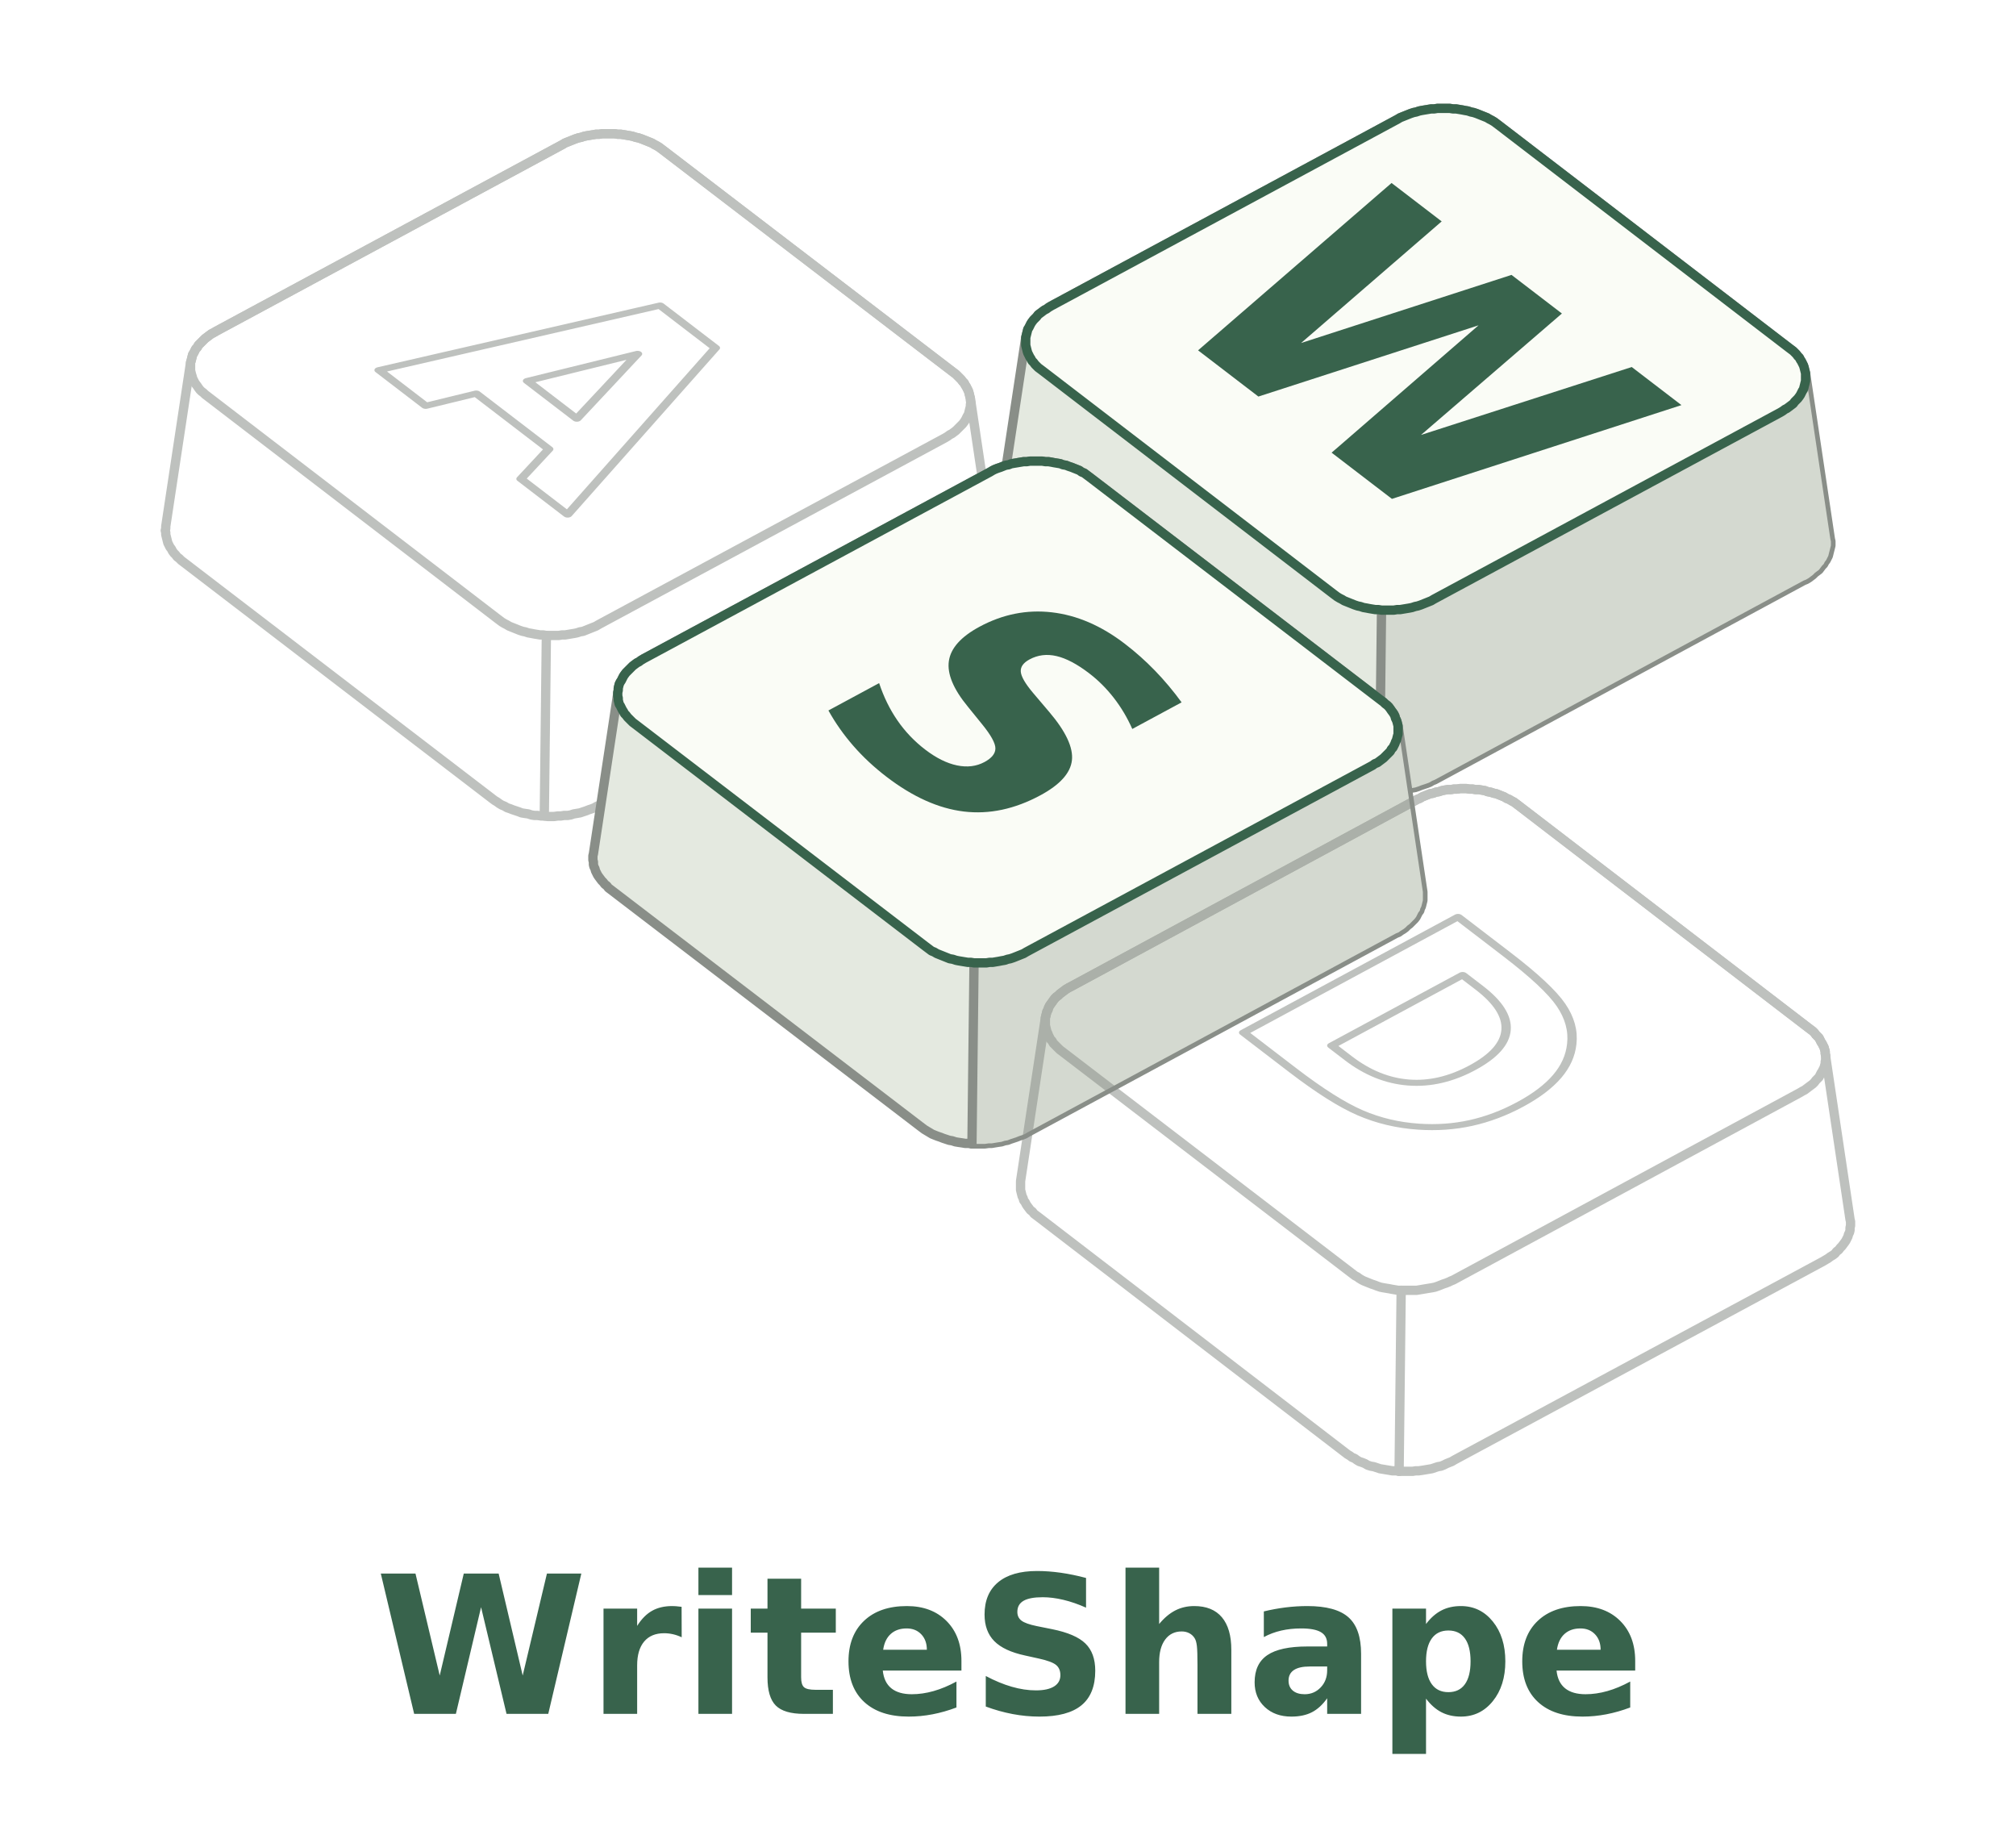
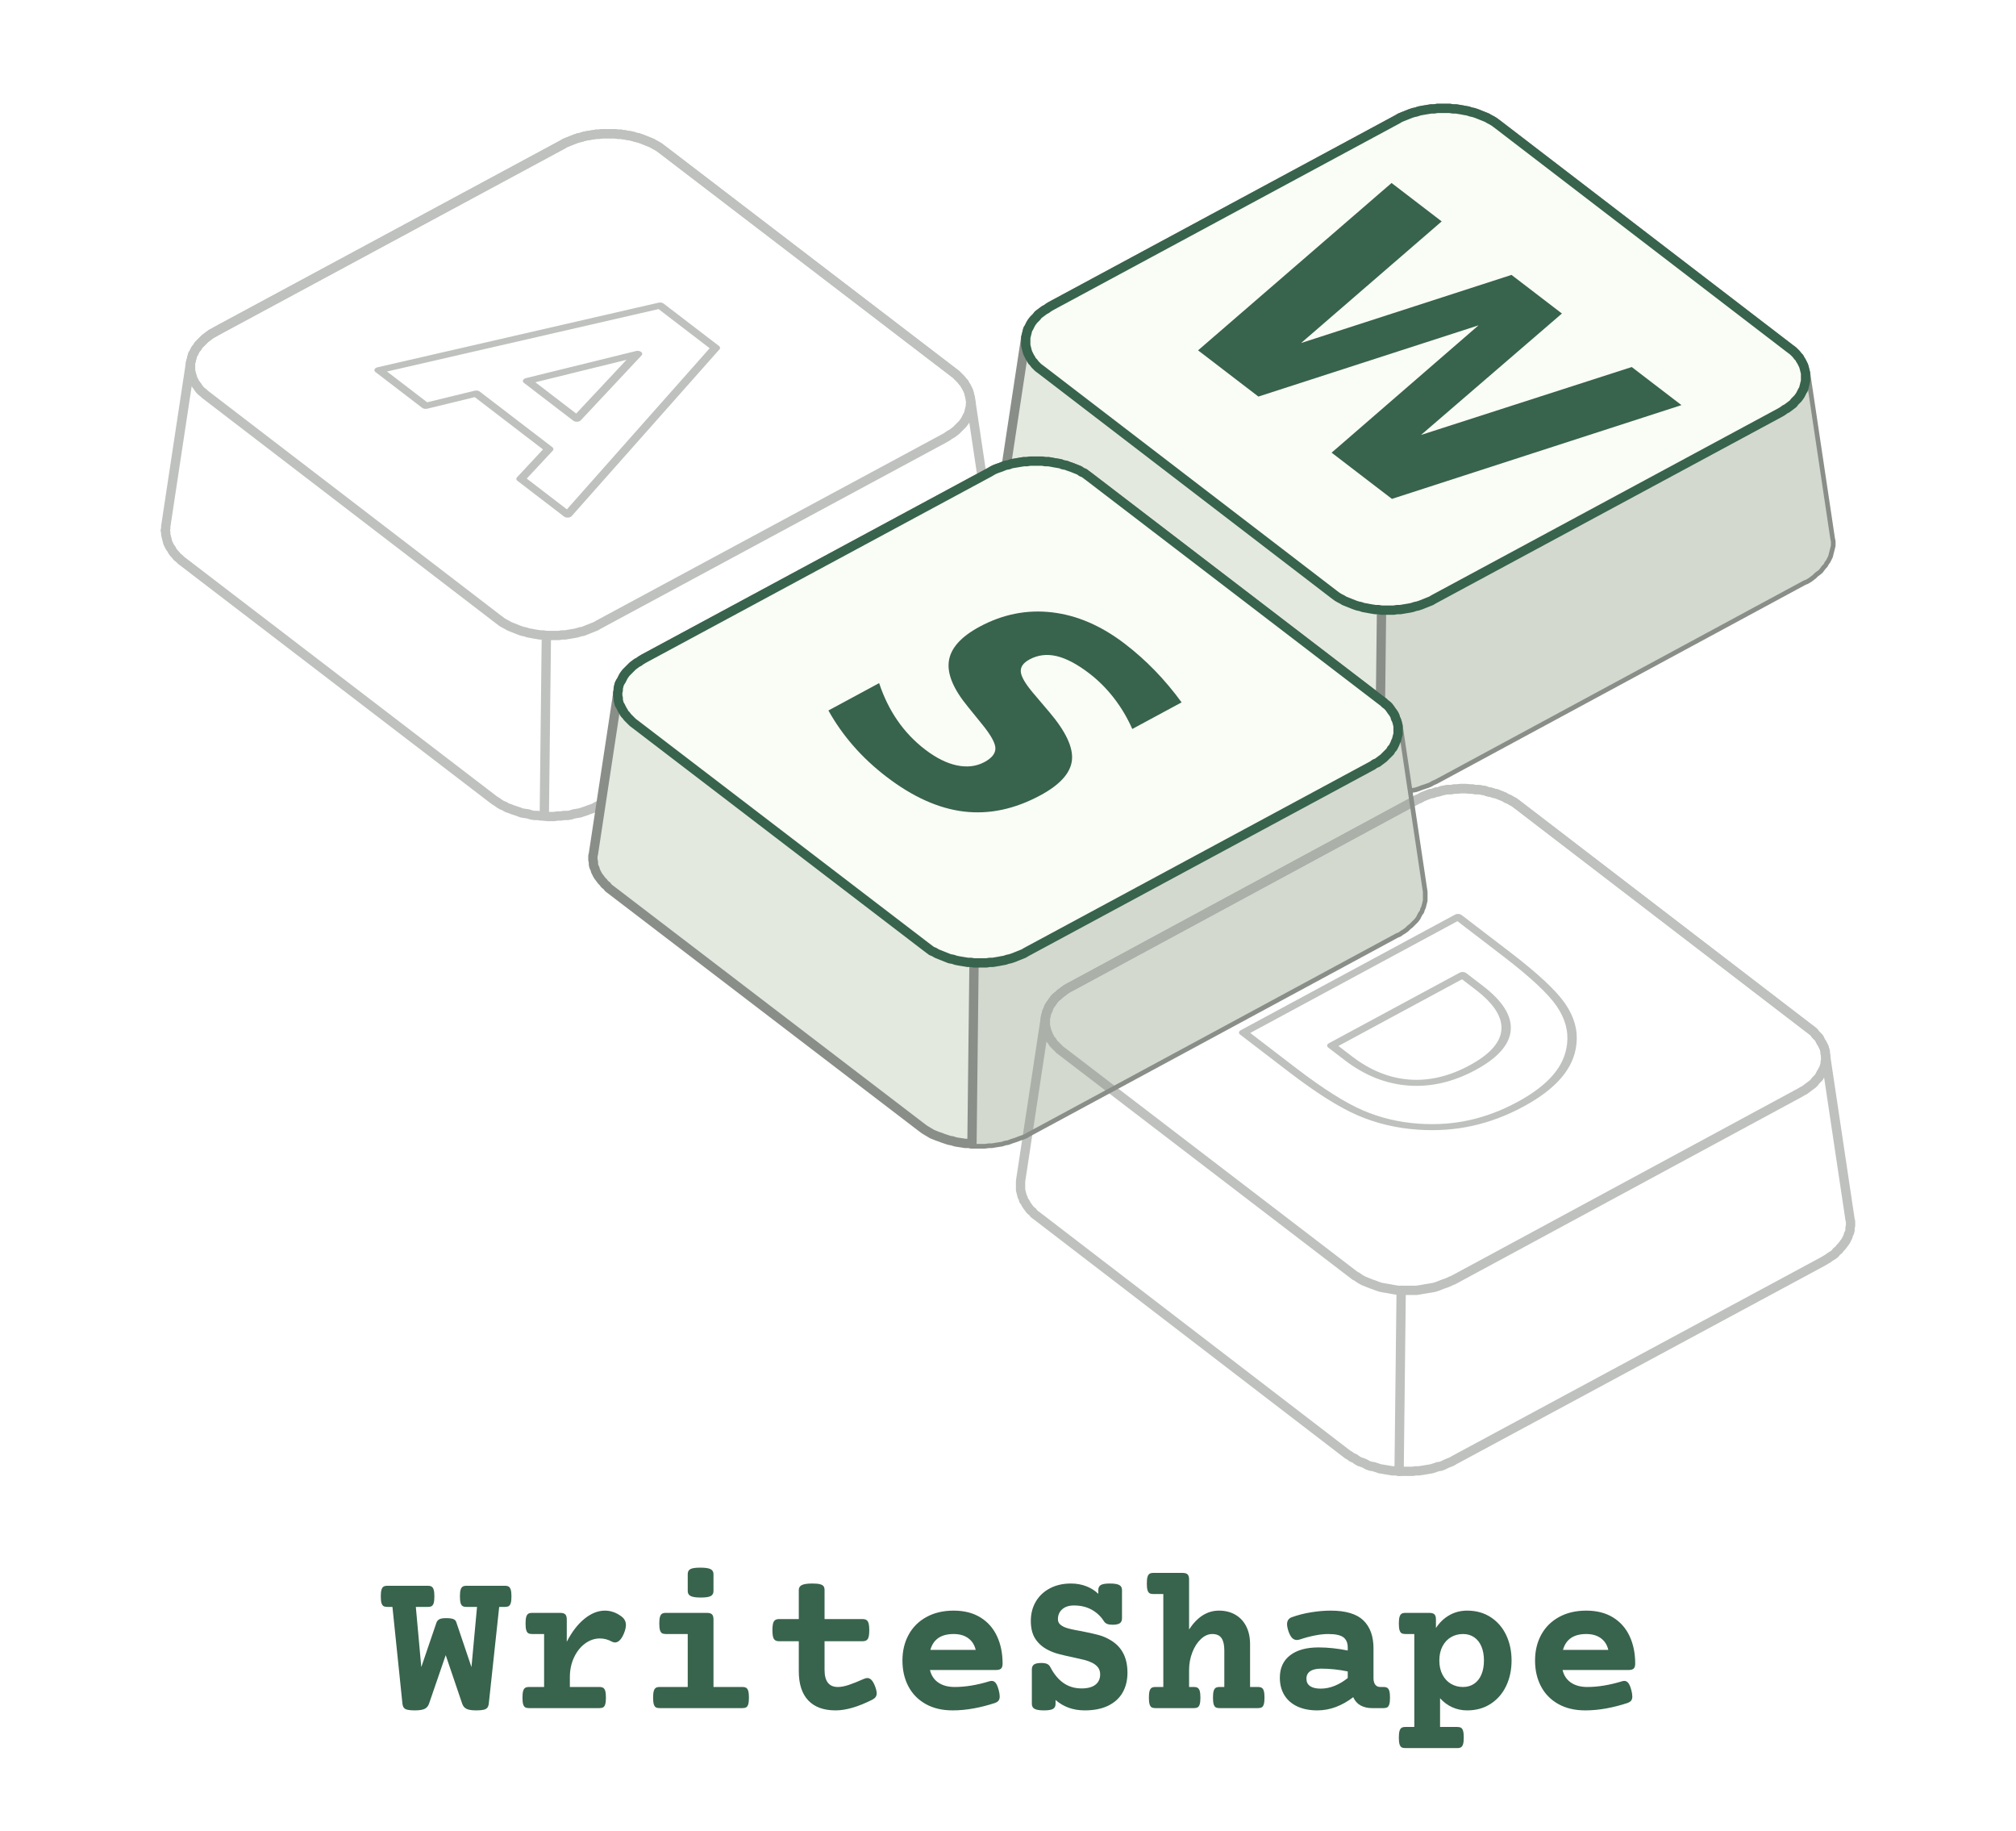
- <svg xmlns="http://www.w3.org/2000/svg" width="900" height="819" viewBox="0 0 900 819" fill="none" role="img" aria-label="WriteShape" focusable="false">
+ <svg xmlns="http://www.w3.org/2000/svg" width="900" height="817" viewBox="0 0 900 817" fill="none" role="img" aria-label="WriteShape" focusable="false">
  <g transform="translate(631.9877 233.9838) scale(230.8589)">
    <g>
      <polygon points="-0.803,-0.037 -0.803,-0.041 -0.802,-0.045 -0.754,-0.361 -0.753,-0.365 -0.752,-0.369 -0.751,-0.373 -0.75,-0.377 -0.748,-0.38 -0.746,-0.384 -0.744,-0.388 -0.742,-0.391 -0.739,-0.395 -0.736,-0.398 -0.733,-0.401 -0.73,-0.405 -0.726,-0.408 -0.722,-0.411 -0.718,-0.414 -0.714,-0.416 -0.71,-0.419 -0.705,-0.422 -0.035,-0.783 -0.03,-0.786 -0.025,-0.788 -0.02,-0.79 -0.015,-0.792 -0.01,-0.794 -0.004,-0.796 0.001,-0.797 0.007,-0.799 0.012,-0.8 0.018,-0.801 0.024,-0.802 0.03,-0.803 0.036,-0.803 0.042,-0.804 0.048,-0.804 0.054,-0.804 0.06,-0.804 0.066,-0.804 0.072,-0.803 0.078,-0.803 0.084,-0.802 0.09,-0.801 0.095,-0.8 0.101,-0.799 0.107,-0.797 0.112,-0.796 0.118,-0.794 0.123,-0.792 0.128,-0.79 0.133,-0.788 0.138,-0.786 0.143,-0.783 0.147,-0.781 0.152,-0.778 0.156,-0.775 0.16,-0.772 0.722,-0.341 0.726,-0.338 0.73,-0.335 0.733,-0.332 0.736,-0.329 0.739,-0.325 0.742,-0.322 0.744,-0.318 0.746,-0.315 0.748,-0.311 0.75,-0.307 0.751,-0.304 0.752,-0.3 0.753,-0.296 0.754,-0.292 0.802,0.029 0.803,0.033 0.803,0.037 0.803,0.041 0.802,0.045 0.801,0.049 0.8,0.053 0.799,0.057 0.798,0.061 0.796,0.065 0.794,0.069 0.791,0.073 0.789,0.077 0.786,0.08 0.783,0.084 0.78,0.088 0.776,0.091 0.772,0.094 0.768,0.098 0.764,0.101 0.76,0.104 0.755,0.107 0.75,0.109 0.037,0.494 0.032,0.496 0.027,0.499 0.022,0.501 0.016,0.503 0.01,0.505 0.005,0.507 -0.001,0.509 -0.007,0.51 -0.013,0.512 -0.019,0.513 -0.026,0.514 -0.032,0.514 -0.038,0.515 -0.045,0.516 -0.051,0.516 -0.057,0.516 -0.064,0.516 -0.07,0.516 -0.077,0.515 -0.083,0.514 -0.089,0.514 -0.095,0.513 -0.102,0.512 -0.108,0.51 -0.114,0.509 -0.119,0.507 -0.125,0.505 -0.131,0.503 -0.136,0.501 -0.142,0.499 -0.147,0.496 -0.152,0.494 -0.157,0.491 -0.161,0.488 -0.166,0.485 -0.17,0.482 -0.768,0.024 -0.772,0.021 -0.776,0.017 -0.78,0.014 -0.783,0.01 -0.786,0.007 -0.789,0.003 -0.791,-0.001 -0.794,-0.005 -0.796,-0.008 -0.798,-0.012 -0.799,-0.016 -0.8,-0.02 -0.801,-0.025 -0.802,-0.029 -0.803,-0.033" fill="#e4e9e0" stroke="#898e88" stroke-width=".018" stroke-linejoin="round" />
      <polygon points="0.754,-0.292 0.754,-0.288 0.754,-0.284 0.754,-0.28 0.754,-0.277 0.753,-0.273 0.752,-0.269 0.751,-0.265 0.75,-0.261 0.748,-0.258 0.746,-0.254 0.744,-0.25 0.742,-0.247 0.739,-0.243 0.736,-0.24 0.733,-0.237 0.73,-0.233 0.726,-0.23 0.722,-0.227 0.718,-0.224 0.714,-0.222 0.71,-0.219 0.705,-0.216 0.035,0.145 0.03,0.148 0.025,0.15 0.02,0.152 0.015,0.154 0.01,0.156 0.004,0.158 -0.001,0.159 -0.007,0.161 -0.012,0.162 -0.018,0.163 -0.024,0.164 -0.03,0.165 -0.036,0.165 -0.042,0.166 -0.048,0.166 -0.054,0.166 -0.06,0.166 -0.066,0.166 -0.07,0.516 -0.064,0.516 -0.057,0.516 -0.051,0.516 -0.045,0.516 -0.038,0.515 -0.032,0.514 -0.026,0.514 -0.019,0.513 -0.013,0.512 -0.007,0.51 -0.001,0.509 0.005,0.507 0.01,0.505 0.016,0.503 0.022,0.501 0.027,0.499 0.032,0.496 0.037,0.494 0.75,0.109 0.755,0.107 0.76,0.104 0.764,0.101 0.768,0.098 0.772,0.094 0.776,0.091 0.78,0.088 0.783,0.084 0.786,0.08 0.789,0.077 0.791,0.073 0.794,0.069 0.796,0.065 0.798,0.061 0.799,0.057 0.8,0.053 0.801,0.049 0.802,0.045 0.803,0.041 0.803,0.037 0.803,0.033 0.802,0.029" fill="#d4d9d0" />
      <path d="M-0.066,0.166 L-0.07,0.516" stroke="#898e88" stroke-width=".018" stroke-linecap="round" />
      <polygon points="0.722,-0.341 0.726,-0.338 0.73,-0.335 0.733,-0.332 0.736,-0.329 0.739,-0.325 0.742,-0.322 0.744,-0.318 0.746,-0.315 0.748,-0.311 0.75,-0.307 0.751,-0.304 0.752,-0.3 0.753,-0.296 0.754,-0.292 0.754,-0.288 0.754,-0.284 0.754,-0.28 0.754,-0.277 0.753,-0.273 0.752,-0.269 0.751,-0.265 0.75,-0.261 0.748,-0.258 0.746,-0.254 0.744,-0.25 0.742,-0.247 0.739,-0.243 0.736,-0.24 0.733,-0.237 0.73,-0.233 0.726,-0.23 0.722,-0.227 0.718,-0.224 0.714,-0.222 0.71,-0.219 0.705,-0.216 0.035,0.145 0.03,0.148 0.025,0.15 0.02,0.152 0.015,0.154 0.01,0.156 0.004,0.158 -0.001,0.159 -0.007,0.161 -0.012,0.162 -0.018,0.163 -0.024,0.164 -0.03,0.165 -0.036,0.165 -0.042,0.166 -0.048,0.166 -0.054,0.166 -0.06,0.166 -0.066,0.166 -0.072,0.165 -0.078,0.165 -0.084,0.164 -0.09,0.163 -0.095,0.162 -0.101,0.161 -0.107,0.159 -0.112,0.158 -0.118,0.156 -0.123,0.154 -0.128,0.152 -0.133,0.15 -0.138,0.148 -0.143,0.145 -0.147,0.143 -0.152,0.14 -0.156,0.137 -0.16,0.134 -0.722,-0.297 -0.726,-0.3 -0.73,-0.303 -0.733,-0.306 -0.736,-0.309 -0.739,-0.313 -0.742,-0.316 -0.744,-0.32 -0.746,-0.323 -0.748,-0.327 -0.75,-0.331 -0.751,-0.334 -0.752,-0.338 -0.753,-0.342 -0.754,-0.346 -0.754,-0.35 -0.754,-0.354 -0.754,-0.358 -0.754,-0.361 -0.753,-0.365 -0.752,-0.369 -0.751,-0.373 -0.75,-0.377 -0.748,-0.38 -0.746,-0.384 -0.744,-0.388 -0.742,-0.391 -0.739,-0.395 -0.736,-0.398 -0.733,-0.401 -0.73,-0.405 -0.726,-0.408 -0.722,-0.411 -0.718,-0.414 -0.714,-0.416 -0.71,-0.419 -0.705,-0.422 -0.035,-0.783 -0.03,-0.786 -0.025,-0.788 -0.02,-0.79 -0.015,-0.792 -0.01,-0.794 -0.004,-0.796 0.001,-0.797 0.007,-0.799 0.012,-0.8 0.018,-0.801 0.024,-0.802 0.03,-0.803 0.036,-0.803 0.042,-0.804 0.048,-0.804 0.054,-0.804 0.06,-0.804 0.066,-0.804 0.072,-0.803 0.078,-0.803 0.084,-0.802 0.09,-0.801 0.095,-0.8 0.101,-0.799 0.107,-0.797 0.112,-0.796 0.118,-0.794 0.123,-0.792 0.128,-0.79 0.133,-0.788 0.138,-0.786 0.143,-0.783 0.147,-0.781 0.152,-0.778 0.156,-0.775 0.16,-0.772" fill="#fafcf6" stroke="#38634c" stroke-width=".018" stroke-linejoin="round" />
      <path d="M61 1493H430L688 408L944 1493H1315L1571 408L1829 1493H2195L1843 0H1399L1128 1135L860 0H416Z" transform="matrix(0.0002626982,0.0002012385,0.0003130715,-0.0001688591,-0.5300314,-0.4199347)" fill="#38634c" />
    </g>
    <g opacity="0.55">
      <polygon points="-2.418,0.012 -2.417,0.008 -2.417,0.004 -2.369,-0.313 -2.368,-0.316 -2.367,-0.32 -2.366,-0.324 -2.365,-0.328 -2.363,-0.331 -2.361,-0.335 -2.359,-0.339 -2.356,-0.342 -2.354,-0.346 -2.351,-0.349 -2.348,-0.352 -2.344,-0.356 -2.341,-0.359 -2.337,-0.362 -2.333,-0.365 -2.329,-0.368 -2.325,-0.37 -2.32,-0.373 -1.65,-0.734 -1.645,-0.737 -1.64,-0.739 -1.635,-0.741 -1.63,-0.743 -1.625,-0.745 -1.619,-0.747 -1.614,-0.748 -1.608,-0.75 -1.603,-0.751 -1.597,-0.752 -1.591,-0.753 -1.585,-0.754 -1.579,-0.754 -1.573,-0.755 -1.567,-0.755 -1.561,-0.755 -1.555,-0.755 -1.549,-0.755 -1.543,-0.754 -1.537,-0.754 -1.531,-0.753 -1.525,-0.752 -1.519,-0.751 -1.514,-0.75 -1.508,-0.748 -1.503,-0.747 -1.497,-0.745 -1.492,-0.743 -1.487,-0.741 -1.482,-0.739 -1.477,-0.737 -1.472,-0.734 -1.468,-0.732 -1.463,-0.729 -1.459,-0.726 -1.455,-0.723 -0.893,-0.293 -0.889,-0.29 -0.885,-0.286 -0.882,-0.283 -0.879,-0.28 -0.876,-0.276 -0.873,-0.273 -0.871,-0.269 -0.869,-0.266 -0.867,-0.262 -0.865,-0.258 -0.864,-0.255 -0.863,-0.251 -0.862,-0.247 -0.861,-0.243 -0.813,0.078 -0.812,0.082 -0.812,0.086 -0.812,0.09 -0.813,0.094 -0.814,0.098 -0.815,0.102 -0.816,0.106 -0.817,0.11 -0.819,0.114 -0.821,0.118 -0.823,0.122 -0.826,0.126 -0.829,0.129 -0.832,0.133 -0.835,0.137 -0.839,0.14 -0.843,0.143 -0.847,0.146 -0.851,0.15 -0.855,0.153 -0.86,0.155 -0.865,0.158 -1.578,0.543 -1.583,0.545 -1.588,0.548 -1.593,0.55 -1.599,0.552 -1.604,0.554 -1.61,0.556 -1.616,0.558 -1.622,0.559 -1.628,0.56 -1.634,0.562 -1.64,0.563 -1.647,0.563 -1.653,0.564 -1.659,0.564 -1.666,0.565 -1.672,0.565 -1.679,0.565 -1.685,0.564 -1.691,0.564 -1.698,0.563 -1.704,0.563 -1.71,0.562 -1.716,0.56 -1.723,0.559 -1.729,0.558 -1.734,0.556 -1.74,0.554 -1.746,0.552 -1.751,0.55 -1.757,0.548 -1.762,0.545 -1.767,0.543 -1.772,0.54 -1.776,0.537 -1.781,0.534 -1.785,0.531 -2.383,0.073 -2.387,0.07 -2.391,0.066 -2.395,0.063 -2.398,0.059 -2.401,0.056 -2.404,0.052 -2.406,0.048 -2.409,0.044 -2.411,0.04 -2.413,0.036 -2.414,0.032 -2.415,0.028 -2.416,0.024 -2.417,0.02 -2.417,0.016" fill="none" stroke="#898e88" stroke-width=".018" stroke-linejoin="round" />
      <path d="M-1.681,0.215 L-1.685,0.564" stroke="#898e88" stroke-width=".018" stroke-linecap="round" />
      <polygon points="-0.893,-0.293 -0.889,-0.29 -0.885,-0.286 -0.882,-0.283 -0.879,-0.28 -0.876,-0.276 -0.873,-0.273 -0.871,-0.269 -0.869,-0.266 -0.867,-0.262 -0.865,-0.258 -0.864,-0.255 -0.863,-0.251 -0.862,-0.247 -0.861,-0.243 -0.861,-0.239 -0.86,-0.235 -0.861,-0.232 -0.861,-0.228 -0.862,-0.224 -0.863,-0.22 -0.864,-0.216 -0.865,-0.212 -0.867,-0.209 -0.869,-0.205 -0.871,-0.201 -0.873,-0.198 -0.876,-0.194 -0.879,-0.191 -0.882,-0.188 -0.885,-0.185 -0.889,-0.181 -0.893,-0.178 -0.897,-0.175 -0.901,-0.173 -0.905,-0.17 -0.91,-0.167 -1.58,0.194 -1.585,0.197 -1.59,0.199 -1.595,0.201 -1.6,0.203 -1.605,0.205 -1.61,0.207 -1.616,0.208 -1.622,0.21 -1.627,0.211 -1.633,0.212 -1.639,0.213 -1.645,0.214 -1.651,0.214 -1.657,0.215 -1.663,0.215 -1.669,0.215 -1.675,0.215 -1.681,0.215 -1.687,0.214 -1.693,0.214 -1.699,0.213 -1.705,0.212 -1.71,0.211 -1.716,0.21 -1.722,0.208 -1.727,0.207 -1.733,0.205 -1.738,0.203 -1.743,0.201 -1.748,0.199 -1.753,0.197 -1.758,0.194 -1.762,0.192 -1.767,0.189 -1.771,0.186 -1.775,0.183 -2.337,-0.248 -2.341,-0.251 -2.344,-0.254 -2.348,-0.257 -2.351,-0.26 -2.354,-0.264 -2.356,-0.267 -2.359,-0.271 -2.361,-0.274 -2.363,-0.278 -2.365,-0.282 -2.366,-0.286 -2.367,-0.289 -2.368,-0.293 -2.369,-0.297 -2.369,-0.301 -2.369,-0.305 -2.369,-0.309 -2.369,-0.313 -2.368,-0.316 -2.367,-0.32 -2.366,-0.324 -2.365,-0.328 -2.363,-0.331 -2.361,-0.335 -2.359,-0.339 -2.356,-0.342 -2.354,-0.346 -2.351,-0.349 -2.348,-0.352 -2.344,-0.356 -2.341,-0.359 -2.337,-0.362 -2.333,-0.365 -2.329,-0.368 -2.325,-0.37 -2.32,-0.373 -1.65,-0.734 -1.645,-0.737 -1.64,-0.739 -1.635,-0.741 -1.63,-0.743 -1.625,-0.745 -1.619,-0.747 -1.614,-0.748 -1.608,-0.75 -1.603,-0.751 -1.597,-0.752 -1.591,-0.753 -1.585,-0.754 -1.579,-0.754 -1.573,-0.755 -1.567,-0.755 -1.561,-0.755 -1.555,-0.755 -1.549,-0.755 -1.543,-0.754 -1.537,-0.754 -1.531,-0.753 -1.525,-0.752 -1.519,-0.751 -1.514,-0.75 -1.508,-0.748 -1.503,-0.747 -1.497,-0.745 -1.492,-0.743 -1.487,-0.741 -1.482,-0.739 -1.477,-0.737 -1.472,-0.734 -1.468,-0.732 -1.463,-0.729 -1.459,-0.726 -1.455,-0.723" fill="none" stroke="#898e88" stroke-width=".018" stroke-linejoin="round" />
      <path d="M1094 272H492L397 0H10L563 1493H1022L1575 0H1188ZM588 549H997L793 1143Z" transform="matrix(0.0002329588,0.0001784568,0.0002776294,-0.000149743,-2.00679,-0.2997534)" fill="none" stroke="#898e88" stroke-width="50" stroke-linejoin="round" />
    </g>
    <g>
      <polygon points="-1.591,0.645 -1.591,0.641 -1.59,0.637 -1.542,0.321 -1.542,0.317 -1.541,0.313 -1.54,0.309 -1.538,0.305 -1.536,0.302 -1.534,0.298 -1.532,0.294 -1.53,0.291 -1.527,0.287 -1.524,0.284 -1.521,0.281 -1.518,0.278 -1.514,0.274 -1.51,0.271 -1.506,0.268 -1.502,0.266 -1.498,0.263 -1.493,0.26 -0.823,-0.101 -0.818,-0.104 -0.814,-0.106 -0.809,-0.108 -0.803,-0.11 -0.798,-0.112 -0.793,-0.114 -0.787,-0.115 -0.782,-0.117 -0.776,-0.118 -0.77,-0.119 -0.764,-0.12 -0.758,-0.121 -0.752,-0.121 -0.746,-0.122 -0.74,-0.122 -0.734,-0.122 -0.728,-0.122 -0.722,-0.122 -0.716,-0.121 -0.71,-0.121 -0.704,-0.12 -0.699,-0.119 -0.693,-0.118 -0.687,-0.117 -0.682,-0.115 -0.676,-0.114 -0.671,-0.112 -0.665,-0.11 -0.66,-0.108 -0.655,-0.106 -0.65,-0.104 -0.646,-0.101 -0.641,-0.099 -0.637,-0.096 -0.633,-0.093 -0.629,-0.09 -0.066,0.341 -0.062,0.344 -0.059,0.347 -0.055,0.35 -0.052,0.353 -0.049,0.357 -0.047,0.36 -0.044,0.364 -0.042,0.367 -0.04,0.371 -0.039,0.375 -0.037,0.379 -0.036,0.382 -0.035,0.386 -0.034,0.39 0.014,0.711 0.014,0.715 0.014,0.719 0.014,0.723 0.014,0.727 0.013,0.731 0.012,0.735 0.011,0.739 0.009,0.743 0.008,0.747 0.005,0.751 0.003,0.755 0.001,0.759 -0.002,0.763 -0.005,0.766 -0.009,0.77 -0.012,0.773 -0.016,0.776 -0.02,0.78 -0.024,0.783 -0.029,0.786 -0.033,0.789 -0.038,0.791 -0.751,1.176 -0.756,1.179 -0.761,1.181 -0.767,1.183 -0.772,1.185 -0.778,1.187 -0.784,1.189 -0.789,1.191 -0.795,1.192 -0.801,1.194 -0.808,1.195 -0.814,1.196 -0.82,1.197 -0.826,1.197 -0.833,1.198 -0.839,1.198 -0.846,1.198 -0.852,1.198 -0.858,1.198 -0.865,1.197 -0.871,1.197 -0.877,1.196 -0.884,1.195 -0.89,1.194 -0.896,1.192 -0.902,1.191 -0.908,1.189 -0.914,1.187 -0.919,1.185 -0.925,1.183 -0.93,1.181 -0.935,1.179 -0.94,1.176 -0.945,1.173 -0.95,1.17 -0.954,1.167 -0.958,1.164 -1.557,0.706 -1.561,0.703 -1.564,0.699 -1.568,0.696 -1.571,0.692 -1.574,0.689 -1.577,0.685 -1.58,0.681 -1.582,0.678 -1.584,0.674 -1.586,0.67 -1.587,0.666 -1.589,0.662 -1.59,0.658 -1.59,0.653 -1.591,0.649" fill="#e4e9e0" stroke="#898e88" stroke-width=".018" stroke-linejoin="round" />
      <polygon points="-0.034,0.39 -0.034,0.394 -0.034,0.398 -0.034,0.402 -0.034,0.406 -0.035,0.409 -0.036,0.413 -0.037,0.417 -0.039,0.421 -0.04,0.424 -0.042,0.428 -0.044,0.432 -0.047,0.435 -0.049,0.439 -0.052,0.442 -0.055,0.445 -0.059,0.449 -0.062,0.452 -0.066,0.455 -0.07,0.458 -0.074,0.461 -0.079,0.463 -0.083,0.466 -0.753,0.827 -0.758,0.83 -0.763,0.832 -0.768,0.834 -0.773,0.836 -0.778,0.838 -0.784,0.84 -0.789,0.841 -0.795,0.843 -0.801,0.844 -0.806,0.845 -0.812,0.846 -0.818,0.847 -0.824,0.847 -0.83,0.848 -0.836,0.848 -0.842,0.848 -0.848,0.848 -0.854,0.848 -0.858,1.198 -0.852,1.198 -0.846,1.198 -0.839,1.198 -0.833,1.198 -0.826,1.197 -0.82,1.197 -0.814,1.196 -0.808,1.195 -0.801,1.194 -0.795,1.192 -0.789,1.191 -0.784,1.189 -0.778,1.187 -0.772,1.185 -0.767,1.183 -0.761,1.181 -0.756,1.179 -0.751,1.176 -0.038,0.791 -0.033,0.789 -0.029,0.786 -0.024,0.783 -0.02,0.78 -0.016,0.776 -0.012,0.773 -0.009,0.77 -0.005,0.766 -0.002,0.763 0.001,0.759 0.003,0.755 0.005,0.751 0.008,0.747 0.009,0.743 0.011,0.739 0.012,0.735 0.013,0.731 0.014,0.727 0.014,0.723 0.014,0.719 0.014,0.715 0.014,0.711" fill="#d4d9d0" />
      <path d="M-0.854,0.848 L-0.858,1.198" stroke="#898e88" stroke-width=".018" stroke-linecap="round" />
      <polygon points="-0.066,0.341 -0.062,0.344 -0.059,0.347 -0.055,0.35 -0.052,0.353 -0.049,0.357 -0.047,0.36 -0.044,0.364 -0.042,0.367 -0.04,0.371 -0.039,0.375 -0.037,0.379 -0.036,0.382 -0.035,0.386 -0.034,0.39 -0.034,0.394 -0.034,0.398 -0.034,0.402 -0.034,0.406 -0.035,0.409 -0.036,0.413 -0.037,0.417 -0.039,0.421 -0.04,0.424 -0.042,0.428 -0.044,0.432 -0.047,0.435 -0.049,0.439 -0.052,0.442 -0.055,0.445 -0.059,0.449 -0.062,0.452 -0.066,0.455 -0.07,0.458 -0.074,0.461 -0.079,0.463 -0.083,0.466 -0.753,0.827 -0.758,0.83 -0.763,0.832 -0.768,0.834 -0.773,0.836 -0.778,0.838 -0.784,0.84 -0.789,0.841 -0.795,0.843 -0.801,0.844 -0.806,0.845 -0.812,0.846 -0.818,0.847 -0.824,0.847 -0.83,0.848 -0.836,0.848 -0.842,0.848 -0.848,0.848 -0.854,0.848 -0.86,0.847 -0.866,0.847 -0.872,0.846 -0.878,0.845 -0.884,0.844 -0.889,0.843 -0.895,0.841 -0.901,0.84 -0.906,0.838 -0.911,0.836 -0.916,0.834 -0.921,0.832 -0.926,0.83 -0.931,0.827 -0.936,0.825 -0.94,0.822 -0.944,0.819 -0.948,0.816 -1.51,0.386 -1.514,0.383 -1.518,0.379 -1.521,0.376 -1.524,0.373 -1.527,0.369 -1.53,0.366 -1.532,0.362 -1.534,0.359 -1.536,0.355 -1.538,0.351 -1.54,0.348 -1.541,0.344 -1.542,0.34 -1.542,0.336 -1.543,0.332 -1.543,0.328 -1.543,0.325 -1.542,0.321 -1.542,0.317 -1.541,0.313 -1.54,0.309 -1.538,0.305 -1.536,0.302 -1.534,0.298 -1.532,0.294 -1.53,0.291 -1.527,0.287 -1.524,0.284 -1.521,0.281 -1.518,0.278 -1.514,0.274 -1.51,0.271 -1.506,0.268 -1.502,0.266 -1.498,0.263 -1.493,0.26 -0.823,-0.101 -0.818,-0.104 -0.814,-0.106 -0.809,-0.108 -0.803,-0.11 -0.798,-0.112 -0.793,-0.114 -0.787,-0.115 -0.782,-0.117 -0.776,-0.118 -0.77,-0.119 -0.764,-0.12 -0.758,-0.121 -0.752,-0.121 -0.746,-0.122 -0.74,-0.122 -0.734,-0.122 -0.728,-0.122 -0.722,-0.122 -0.716,-0.121 -0.71,-0.121 -0.704,-0.12 -0.699,-0.119 -0.693,-0.118 -0.687,-0.117 -0.682,-0.115 -0.676,-0.114 -0.671,-0.112 -0.665,-0.11 -0.66,-0.108 -0.655,-0.106 -0.65,-0.104 -0.646,-0.101 -0.641,-0.099 -0.637,-0.096 -0.633,-0.093 -0.629,-0.09" fill="#fafcf6" stroke="#38634c" stroke-width=".018" stroke-linejoin="round" />
      <path d="M1227 1446V1130Q1104 1185 987.0 1213.0Q870 1241 766 1241Q628 1241 562.0 1203.0Q496 1165 496 1085Q496 1025 540.5 991.5Q585 958 702 934L866 901Q1115 851 1220.0 749.0Q1325 647 1325 459Q1325 212 1178.5 91.5Q1032 -29 731 -29Q589 -29 446.0 -2.0Q303 25 160 78V403Q303 327 436.5 288.5Q570 250 694 250Q820 250 887.0 292.0Q954 334 954 412Q954 482 908.5 520.0Q863 558 727 588L578 621Q354 669 250.5 774.0Q147 879 147 1057Q147 1280 291.0 1400.0Q435 1520 705 1520Q828 1520 958.0 1501.5Q1088 1483 1227 1446Z" transform="matrix(0.000253201,0.0001939632,0.0003017532,-0.0001627545,-1.19962,0.3416896)" fill="#38634c" />
    </g>
    <g opacity="0.55">
      <polygon points="-0.764,1.278 -0.764,1.274 -0.764,1.27 -0.716,0.954 -0.715,0.95 -0.714,0.946 -0.713,0.942 -0.711,0.939 -0.71,0.935 -0.708,0.931 -0.706,0.928 -0.703,0.924 -0.701,0.921 -0.698,0.917 -0.695,0.914 -0.691,0.911 -0.688,0.908 -0.684,0.905 -0.68,0.902 -0.676,0.899 -0.671,0.896 -0.667,0.894 0.003,0.532 0.008,0.53 0.013,0.527 0.018,0.525 0.023,0.523 0.028,0.521 0.034,0.52 0.039,0.518 0.045,0.517 0.051,0.515 0.056,0.514 0.062,0.513 0.068,0.513 0.074,0.512 0.08,0.512 0.086,0.511 0.092,0.511 0.098,0.511 0.104,0.512 0.11,0.512 0.116,0.513 0.122,0.513 0.128,0.514 0.134,0.515 0.139,0.517 0.145,0.518 0.151,0.52 0.156,0.521 0.161,0.523 0.166,0.525 0.171,0.527 0.176,0.53 0.181,0.532 0.186,0.535 0.19,0.537 0.194,0.54 0.198,0.543 0.76,0.974 0.764,0.977 0.768,0.98 0.771,0.983 0.774,0.987 0.777,0.99 0.78,0.993 0.782,0.997 0.784,1.001 0.786,1.004 0.788,1.008 0.79,1.012 0.791,1.016 0.792,1.019 0.792,1.023 0.84,1.344 0.841,1.348 0.841,1.352 0.841,1.356 0.84,1.36 0.84,1.365 0.839,1.369 0.837,1.373 0.836,1.377 0.834,1.381 0.832,1.385 0.83,1.388 0.827,1.392 0.824,1.396 0.821,1.399 0.818,1.403 0.814,1.406 0.811,1.41 0.807,1.413 0.802,1.416 0.798,1.419 0.793,1.422 0.788,1.425 0.075,1.809 0.07,1.812 0.065,1.814 0.06,1.816 0.054,1.819 0.049,1.821 0.043,1.822 0.037,1.824 0.031,1.826 0.025,1.827 0.019,1.828 0.013,1.829 0.006,1.83 0,1.83 -0.006,1.831 -0.013,1.831 -0.019,1.831 -0.025,1.831 -0.032,1.831 -0.038,1.83 -0.045,1.83 -0.051,1.829 -0.057,1.828 -0.063,1.827 -0.069,1.826 -0.075,1.824 -0.081,1.822 -0.087,1.821 -0.093,1.819 -0.098,1.816 -0.103,1.814 -0.109,1.812 -0.114,1.809 -0.118,1.806 -0.123,1.804 -0.127,1.801 -0.132,1.798 -0.73,1.339 -0.734,1.336 -0.738,1.333 -0.741,1.329 -0.745,1.326 -0.748,1.322 -0.751,1.318 -0.753,1.315 -0.755,1.311 -0.758,1.307 -0.759,1.303 -0.761,1.299 -0.762,1.295 -0.763,1.291 -0.764,1.287 -0.764,1.283" fill="none" stroke="#898e88" stroke-width=".018" stroke-linejoin="round" />
      <path d="M-0.028,1.481 L-0.032,1.831" stroke="#898e88" stroke-width=".018" stroke-linecap="round" />
      <polygon points="0.76,0.974 0.764,0.977 0.768,0.98 0.771,0.983 0.774,0.987 0.777,0.99 0.78,0.993 0.782,0.997 0.784,1.001 0.786,1.004 0.788,1.008 0.79,1.012 0.791,1.016 0.792,1.019 0.792,1.023 0.793,1.027 0.793,1.031 0.793,1.035 0.792,1.039 0.792,1.043 0.791,1.046 0.79,1.05 0.788,1.054 0.786,1.058 0.784,1.061 0.782,1.065 0.78,1.069 0.777,1.072 0.774,1.075 0.771,1.079 0.768,1.082 0.764,1.085 0.76,1.088 0.756,1.091 0.752,1.094 0.748,1.096 0.743,1.099 0.073,1.461 0.068,1.463 0.064,1.465 0.059,1.467 0.053,1.469 0.048,1.471 0.043,1.473 0.037,1.475 0.032,1.476 0.026,1.477 0.02,1.478 0.014,1.479 0.008,1.48 0.002,1.481 -0.004,1.481 -0.01,1.481 -0.016,1.481 -0.022,1.481 -0.028,1.481 -0.034,1.481 -0.04,1.48 -0.046,1.479 -0.051,1.478 -0.057,1.477 -0.063,1.476 -0.068,1.475 -0.074,1.473 -0.079,1.471 -0.085,1.469 -0.09,1.467 -0.095,1.465 -0.1,1.463 -0.104,1.461 -0.109,1.458 -0.113,1.455 -0.117,1.453 -0.121,1.45 -0.684,1.019 -0.688,1.016 -0.691,1.013 -0.695,1.009 -0.698,1.006 -0.701,1.003 -0.703,0.999 -0.706,0.996 -0.708,0.992 -0.71,0.988 -0.711,0.985 -0.713,0.981 -0.714,0.977 -0.715,0.973 -0.716,0.969 -0.716,0.966 -0.716,0.962 -0.716,0.958 -0.716,0.954 -0.715,0.95 -0.714,0.946 -0.713,0.942 -0.711,0.939 -0.71,0.935 -0.708,0.931 -0.706,0.928 -0.703,0.924 -0.701,0.921 -0.698,0.917 -0.695,0.914 -0.691,0.911 -0.688,0.908 -0.684,0.905 -0.68,0.902 -0.676,0.899 -0.671,0.896 -0.667,0.894 0.003,0.532 0.008,0.53 0.013,0.527 0.018,0.525 0.023,0.523 0.028,0.521 0.034,0.52 0.039,0.518 0.045,0.517 0.051,0.515 0.056,0.514 0.062,0.513 0.068,0.513 0.074,0.512 0.08,0.512 0.086,0.511 0.092,0.511 0.098,0.511 0.104,0.512 0.11,0.512 0.116,0.513 0.122,0.513 0.128,0.514 0.134,0.515 0.139,0.517 0.145,0.518 0.151,0.52 0.156,0.521 0.161,0.523 0.166,0.525 0.171,0.527 0.176,0.53 0.181,0.532 0.186,0.535 0.19,0.537 0.194,0.54 0.198,0.543" fill="none" stroke="#898e88" stroke-width=".018" stroke-linejoin="round" />
      <path d="M573 1202V291H711Q947 291 1071.5 408.0Q1196 525 1196 748Q1196 970 1072.0 1086.0Q948 1202 711 1202ZM188 1493H594Q934 1493 1100.5 1444.5Q1267 1396 1386 1280Q1491 1179 1542.0 1047.0Q1593 915 1593 748Q1593 579 1542.0 446.5Q1491 314 1386 213Q1266 97 1098.0 48.5Q930 0 594 0H188Z" transform="matrix(0.0002329588,0.0001784568,0.0002776294,-0.000149743,-0.3763935,0.949203)" fill="none" stroke="#898e88" stroke-width="50" stroke-linejoin="round" />
    </g>
  </g>
-   <path d="M61 1493H430L688 408L944 1493H1315L1571 408L1829 1493H2195L1843 0H1399L1128 1135L860 0H416ZM3263 815Q3216 837 3169.5 847.5Q3123 858 3076 858Q2938 858 2863.5 769.5Q2789 681 2789 516V0H2431V1120H2789V936Q2858 1046 2947.5 1096.5Q3037 1147 3162 1147Q3180 1147 3201.0 1145.5Q3222 1144 3262 1139ZM3441 1120H3799V0H3441ZM3441 1556H3799V1264H3441ZM4534 1438V1120H4903V864H4534V389Q4534 311 4565.0 283.5Q4596 256 4688 256H4872V0H4565Q4353 0 4264.5 88.5Q4176 177 4176 389V864H3998V1120H4176V1438ZM6240 563V461H5403Q5416 335 5494.0 272.0Q5572 209 5712 209Q5825 209 5943.5 242.5Q6062 276 6187 344V68Q6060 20 5933.0 -4.5Q5806 -29 5679 -29Q5375 -29 5206.5 125.5Q5038 280 5038 559Q5038 833 5203.5 990.0Q5369 1147 5659 1147Q5923 1147 6081.5 988.0Q6240 829 6240 563ZM5872 682Q5872 784 5812.5 846.5Q5753 909 5657 909Q5553 909 5488.0 850.5Q5423 792 5407 682ZM7566 1446V1130Q7443 1185 7326.0 1213.0Q7209 1241 7105 1241Q6967 1241 6901.0 1203.0Q6835 1165 6835 1085Q6835 1025 6879.5 991.5Q6924 958 7041 934L7205 901Q7454 851 7559.0 749.0Q7664 647 7664 459Q7664 212 7517.5 91.5Q7371 -29 7070 -29Q6928 -29 6785.0 -2.0Q6642 25 6499 78V403Q6642 327 6775.5 288.5Q6909 250 7033 250Q7159 250 7226.0 292.0Q7293 334 7293 412Q7293 482 7247.5 520.0Q7202 558 7066 588L6917 621Q6693 669 6589.5 774.0Q6486 879 6486 1057Q6486 1280 6630.0 1400.0Q6774 1520 7044 1520Q7167 1520 7297.0 1501.5Q7427 1483 7566 1446ZM9112 682V0H8752V111V520Q8752 667 8745.5 722.0Q8739 777 8723 803Q8702 838 8666.0 857.5Q8630 877 8584 877Q8472 877 8408.0 790.5Q8344 704 8344 551V0H7986V1556H8344V956Q8425 1054 8516.0 1100.5Q8607 1147 8717 1147Q8911 1147 9011.5 1028.0Q9112 909 9112 682ZM9946 504Q9834 504 9777.5 466.0Q9721 428 9721 354Q9721 286 9766.5 247.5Q9812 209 9893 209Q9994 209 10063.0 281.5Q10132 354 10132 463V504ZM10493 639V0H10132V166Q10060 64 9970.0 17.5Q9880 -29 9751 -29Q9577 -29 9468.5 72.5Q9360 174 9360 336Q9360 533 9495.5 625.0Q9631 717 9921 717H10132V745Q10132 830 10065.0 869.5Q9998 909 9856 909Q9741 909 9642.0 886.0Q9543 863 9458 817V1090Q9573 1118 9689.0 1132.5Q9805 1147 9921 1147Q10224 1147 10358.5 1027.5Q10493 908 10493 639ZM11184 162V-426H10826V1120H11184V956Q11258 1054 11348.0 1100.5Q11438 1147 11555 1147Q11762 1147 11895.0 982.5Q12028 818 12028 559Q12028 300 11895.0 135.5Q11762 -29 11555 -29Q11438 -29 11348.0 17.5Q11258 64 11184 162ZM11422 887Q11307 887 11245.5 802.5Q11184 718 11184 559Q11184 400 11245.5 315.5Q11307 231 11422 231Q11537 231 11597.5 315.0Q11658 399 11658 559Q11658 719 11597.5 803.0Q11537 887 11422 887ZM13410 563V461H12573Q12586 335 12664.0 272.0Q12742 209 12882 209Q12995 209 13113.5 242.5Q13232 276 13357 344V68Q13230 20 13103.0 -4.5Q12976 -29 12849 -29Q12545 -29 12376.5 125.5Q12208 280 12208 559Q12208 833 12373.5 990.0Q12539 1147 12829 1147Q13093 1147 13251.5 988.0Q13410 829 13410 563ZM13042 682Q13042 784 12982.5 846.5Q12923 909 12827 909Q12723 909 12658.0 850.5Q12593 792 12577 682Z" transform="translate(167.441 764.9374) scale(0.04195071 -0.04195071)" fill="#38634c" />
+   <path d="M1248 1084Q1248 1042 1241.5 1020.0Q1235 998 1222.0 990.0Q1209 982 1185 982H1129L1028 43Q1025 18 1014.0 4.0Q1003 -10 978.0 -16.0Q953 -22 907 -22Q841 -22 811.5 -7.0Q782 8 770 43L610 514L448 43Q436 8 406.0 -7.0Q376 -22 309 -22Q263 -22 238.5 -16.0Q214 -10 203.5 4.0Q193 18 190 43L93 982H43Q19 982 6.0 990.0Q-7 998 -13.5 1020.0Q-20 1042 -20 1084Q-20 1126 -13.5 1148.0Q-7 1170 6.0 1178.5Q19 1187 43 1187H437Q461 1187 474.0 1178.5Q487 1170 493.5 1148.0Q500 1126 500 1084Q500 1042 493.5 1020.0Q487 998 474.0 990.0Q461 982 437 982H320L373 398L519 826Q526 849 546.0 861.0Q566 873 613 873Q663 873 685.0 863.5Q707 854 713 833L860 398L914 982H811Q787 982 774.0 990.0Q761 998 754.5 1020.0Q748 1042 748 1084Q748 1126 754.5 1148.0Q761 1170 774.0 1178.5Q787 1187 811 1187H1185Q1209 1187 1222.0 1178.5Q1235 1170 1241.5 1148.0Q1248 1126 1248 1084ZM2315 890Q2359 858 2359 806Q2359 773 2341 728Q2323 683 2300.5 660.0Q2278 637 2253 637Q2239 637 2223 645Q2167 676 2107 676Q2030 676 1963.0 627.0Q1896 578 1855.5 492.0Q1815 406 1815 300V205H2102Q2126 205 2139.0 196.5Q2152 188 2158.5 166.0Q2165 144 2165 102Q2165 60 2158.5 38.0Q2152 16 2139.0 8.0Q2126 0 2102 0H1418Q1394 0 1381.0 8.0Q1368 16 1361.5 38.0Q1355 60 1355 102Q1355 144 1361.5 166.0Q1368 188 1381.0 196.5Q1394 205 1418 205H1565V719H1448Q1424 719 1411.0 727.0Q1398 735 1391.5 757.0Q1385 779 1385 821Q1385 863 1391.5 885.0Q1398 907 1411.0 915.5Q1424 924 1448 924H1722Q1756 924 1770.5 909.5Q1785 895 1785 861V644Q1860 789 1957.5 867.5Q2055 946 2155 946Q2240 946 2315 890ZM3209 861V205H3490Q3514 205 3527.0 196.5Q3540 188 3546.5 166.0Q3553 144 3553 102Q3553 60 3546.5 38.0Q3540 16 3527.0 8.0Q3514 0 3490 0H2686Q2662 0 2649.0 8.0Q2636 16 2629.5 38.0Q2623 60 2623 102Q2623 144 2629.5 166.0Q2636 188 2649.0 196.5Q2662 205 2686 205H2959V719H2746Q2722 719 2709.0 727.0Q2696 735 2689.5 757.0Q2683 779 2683 821Q2683 863 2689.5 885.0Q2696 907 2709.0 915.5Q2722 924 2746 924H3146Q3180 924 3194.5 909.5Q3209 895 3209 861ZM3209 1300V1136Q3209 1102 3182.5 1087.5Q3156 1073 3086 1073Q3016 1073 2987.5 1087.5Q2959 1102 2959 1136V1300Q2959 1335 2985.0 1349.0Q3011 1363 3081 1363Q3152 1363 3180.5 1348.5Q3209 1334 3209 1300ZM4287 1146V864H4658Q4693 864 4707.0 841.0Q4721 818 4721 756Q4721 694 4707.0 671.5Q4693 649 4658 649H4287V371Q4287 205 4416 205Q4462 205 4523.5 225.5Q4585 246 4667 283Q4689 292 4702 292Q4723 292 4741.0 274.5Q4759 257 4775 217Q4793 172 4793 144Q4793 122 4782.5 107.5Q4772 93 4751 82Q4545 -22 4394 -22Q4220 -22 4128.5 75.0Q4037 172 4037 358V649H3844Q3809 649 3795.0 671.5Q3781 694 3781 756Q3781 818 3795.0 841.0Q3809 864 3844 864H4037V1146Q4037 1180 4067.5 1194.5Q4098 1209 4169 1209Q4216 1209 4241.5 1202.5Q4267 1196 4277.0 1183.0Q4287 1170 4287 1146ZM6015 432Q6015 398 6000.5 384.0Q5986 370 5952 370H5310Q5329 290 5391.5 247.5Q5454 205 5550 205Q5705 205 5886 260Q5898 264 5910 264Q5932 264 5948.0 244.0Q5964 224 5977 176Q5987 139 5987 113Q5987 87 5975.5 72.5Q5964 58 5938 49Q5838 16 5734.0 -3.0Q5630 -22 5530 -22Q5378 -22 5268.0 40.0Q5158 102 5100.5 211.5Q5043 321 5043 462Q5043 602 5103.0 712.0Q5163 822 5276.0 884.0Q5389 946 5540 946Q5692 946 5799.0 880.5Q5906 815 5960.5 698.5Q6015 582 6015 432ZM5314 565H5754Q5737 638 5681.5 678.5Q5626 719 5540 719Q5357 719 5314 565ZM7174 1146V872Q7174 838 7152.5 823.5Q7131 809 7082 809Q7049 809 7030.0 817.0Q7011 825 7000 841Q6953 915 6879.0 955.5Q6805 996 6708 996Q6635 996 6593.5 959.0Q6552 922 6552 863Q6552 834 6570.0 815.5Q6588 797 6622 783Q6666 766 6773 748Q6877 728 6943.0 710.5Q7009 693 7067 657Q7227 560 7227 344Q7227 234 7180.5 152.0Q7134 70 7041.0 24.0Q6948 -22 6812 -22Q6645 -22 6529 79V41Q6529 7 6504.5 -7.5Q6480 -22 6417 -22Q6353 -22 6326.0 -7.5Q6299 7 6299 41V375Q6299 409 6320.5 423.5Q6342 438 6391 438Q6426 438 6446.5 429.0Q6467 420 6478 398Q6532 295 6607.0 243.0Q6682 191 6782 191Q6870 191 6916.0 227.0Q6962 263 6962 327Q6962 367 6941.5 394.5Q6921 422 6882 441Q6850 457 6811.5 467.0Q6773 477 6698 493Q6612 511 6556.0 526.0Q6500 541 6451 567Q6375 607 6332.0 673.5Q6289 740 6289 846Q6289 952 6338.0 1034.5Q6387 1117 6475.5 1163.0Q6564 1209 6678 1209Q6758 1209 6826.0 1183.0Q6894 1157 6944 1109V1146Q6944 1180 6968.5 1194.5Q6993 1209 7056 1209Q7120 1209 7147.0 1194.5Q7174 1180 7174 1146ZM7825 1249V763Q7945 946 8115 946Q8206 946 8274.5 906.0Q8343 866 8380.0 792.5Q8417 719 8417 620V205H8494Q8518 205 8531.0 196.5Q8544 188 8550.5 166.0Q8557 144 8557 102Q8557 60 8550.5 38.0Q8544 16 8531.0 8.0Q8518 0 8494 0H8120Q8096 0 8083.0 8.0Q8070 16 8063.5 38.0Q8057 60 8057 102Q8057 144 8063.5 166.0Q8070 188 8083.0 196.5Q8096 205 8120 205H8167V561Q8167 639 8140.0 679.0Q8113 719 8050 719Q7992 719 7940.0 670.5Q7888 622 7856.5 541.0Q7825 460 7825 368V205H7872Q7896 205 7909.0 196.5Q7922 188 7928.5 166.0Q7935 144 7935 102Q7935 60 7928.5 38.0Q7922 16 7909.0 8.0Q7896 0 7872 0H7498Q7474 0 7461.0 8.0Q7448 16 7441.5 38.0Q7435 60 7435 102Q7435 144 7441.5 166.0Q7448 188 7461.0 196.5Q7474 205 7498 205H7575V1107H7478Q7454 1107 7441.0 1115.0Q7428 1123 7421.5 1145.0Q7415 1167 7415 1209Q7415 1251 7421.5 1273.0Q7428 1295 7441.0 1303.5Q7454 1312 7478 1312H7762Q7796 1312 7810.5 1297.5Q7825 1283 7825 1249ZM9615 579V290Q9615 250 9632.0 227.5Q9649 205 9681 205H9712Q9736 205 9749.0 196.5Q9762 188 9768.5 166.0Q9775 144 9775 102Q9775 60 9768.5 38.0Q9762 16 9749.0 8.0Q9736 0 9712 0H9600Q9538 0 9490.5 25.5Q9443 51 9418 106Q9339 45 9251.0 11.5Q9163 -22 9070 -22Q8957 -22 8875.0 16.5Q8793 55 8749.5 126.5Q8706 198 8706 295Q8706 435 8805.0 512.0Q8904 589 9082 589Q9215 589 9365 559V588Q9365 655 9323.0 687.0Q9281 719 9175 719Q9116 719 9043.5 704.5Q8971 690 8900 666Q8883 661 8871 661Q8846 661 8826.5 679.5Q8807 698 8791 742Q8776 786 8776 814Q8776 865 8822 882Q8911 914 9011.0 930.0Q9111 946 9199 946Q9419 946 9517.0 851.0Q9615 756 9615 579ZM8964 285Q8964 238 8999.5 213.5Q9035 189 9102 189Q9171 189 9238.5 216.5Q9306 244 9365 292V356Q9233 383 9107 383Q9037 383 9000.5 358.0Q8964 333 8964 285ZM10955 462Q10955 326 10903.0 216.0Q10851 106 10753.0 42.0Q10655 -22 10524 -22Q10446 -22 10379.0 8.5Q10312 39 10261 96V-183H10428Q10452 -183 10465.0 -191.0Q10478 -199 10484.5 -221.0Q10491 -243 10491 -285Q10491 -327 10484.5 -349.0Q10478 -371 10465.0 -379.5Q10452 -388 10428 -388H9924Q9900 -388 9887.0 -380.0Q9874 -372 9867.5 -350.0Q9861 -328 9861 -286Q9861 -244 9867.5 -222.0Q9874 -200 9887.0 -191.5Q9900 -183 9924 -183H10011V719H9924Q9900 719 9887.0 727.0Q9874 735 9867.5 757.0Q9861 779 9861 821Q9861 863 9867.5 885.0Q9874 907 9887.0 915.5Q9900 924 9924 924H10158Q10192 924 10206.5 909.5Q10221 895 10221 861V777Q10273 857 10351.0 901.5Q10429 946 10524 946Q10655 946 10753.0 882.0Q10851 818 10903.0 708.0Q10955 598 10955 462ZM10254 462Q10254 382 10285.0 323.5Q10316 265 10368.0 235.0Q10420 205 10484 205Q10546 205 10592.0 236.5Q10638 268 10662.5 326.0Q10687 384 10687 462Q10687 540 10662.5 598.0Q10638 656 10592.0 687.5Q10546 719 10484 719Q10420 719 10368.0 689.0Q10316 659 10285.0 600.5Q10254 542 10254 462ZM12155 432Q12155 398 12140.5 384.0Q12126 370 12092 370H11450Q11469 290 11531.5 247.5Q11594 205 11690 205Q11845 205 12026 260Q12038 264 12050 264Q12072 264 12088.0 244.0Q12104 224 12117 176Q12127 139 12127 113Q12127 87 12115.5 72.5Q12104 58 12078 49Q11978 16 11874.0 -3.0Q11770 -22 11670 -22Q11518 -22 11408.0 40.0Q11298 102 11240.5 211.5Q11183 321 11183 462Q11183 602 11243.0 712.0Q11303 822 11416.0 884.0Q11529 946 11680 946Q11832 946 11939.0 880.5Q12046 815 12100.5 698.5Q12155 582 12155 432ZM11454 565H11894Q11877 638 11821.5 678.5Q11766 719 11680 719Q11497 719 11454 565Z" transform="translate(170.9199 762.3545) scale(0.04599589 -0.04599589)" fill="#38634c" />
</svg>
